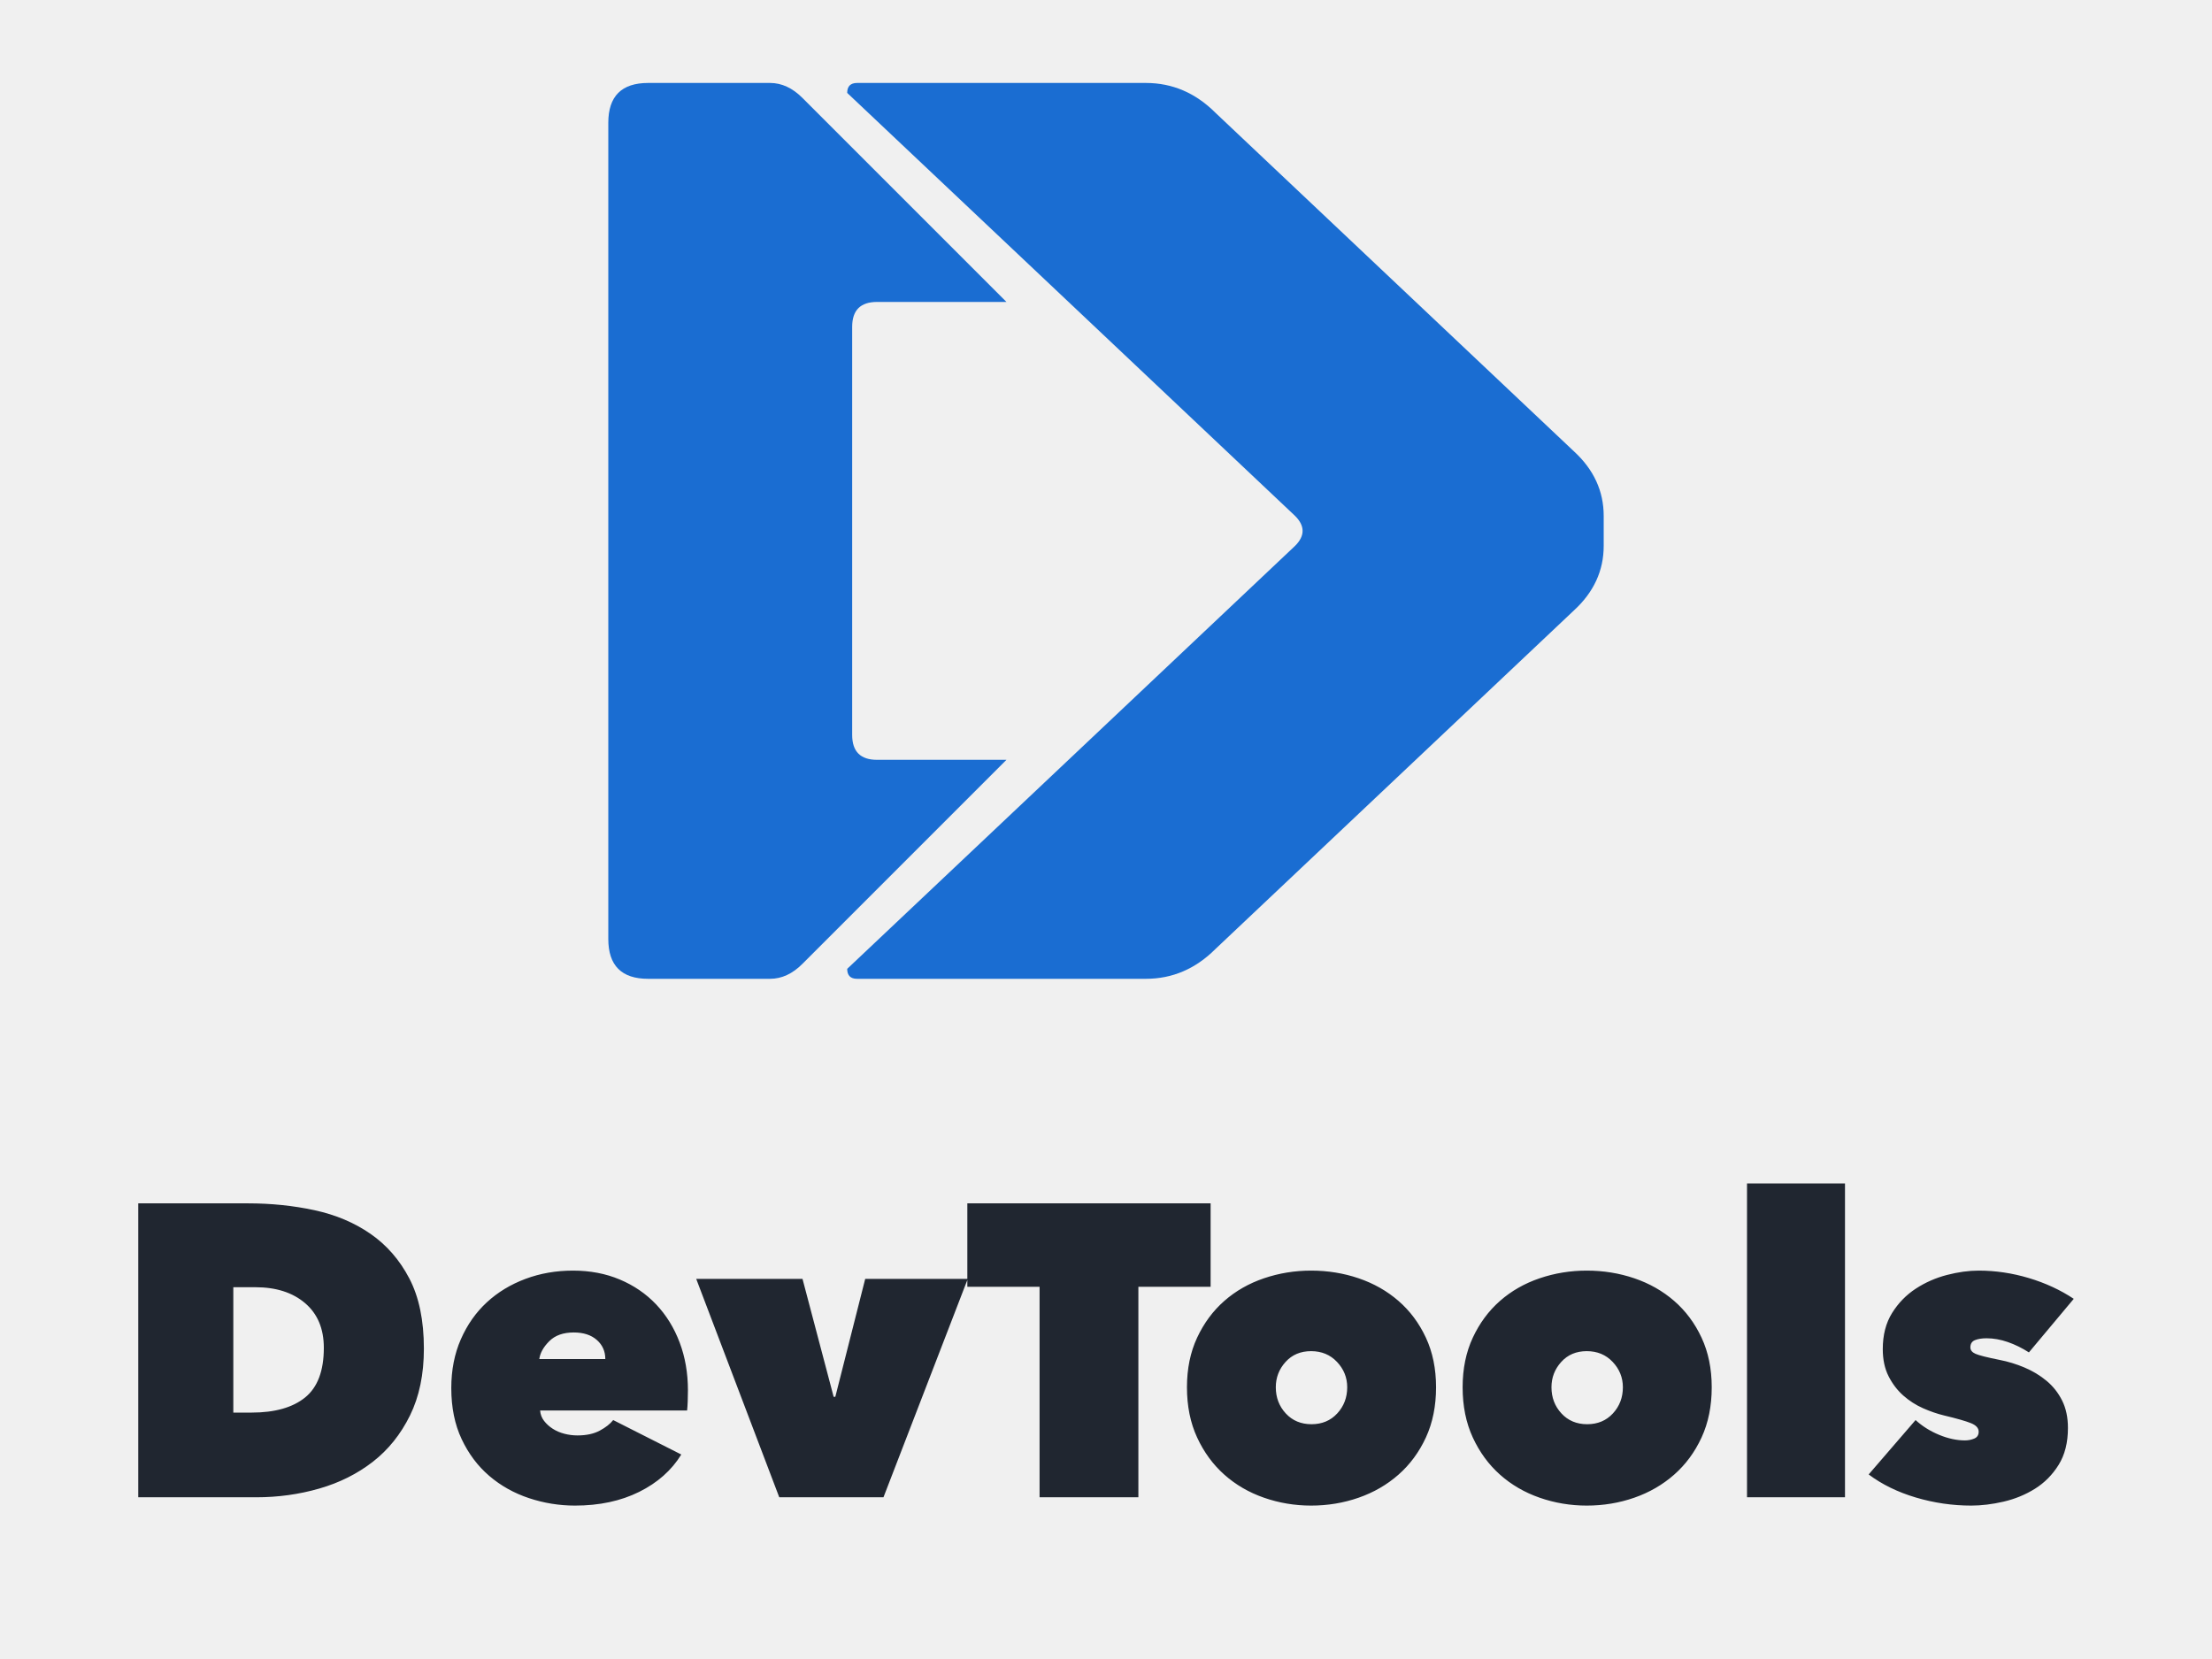
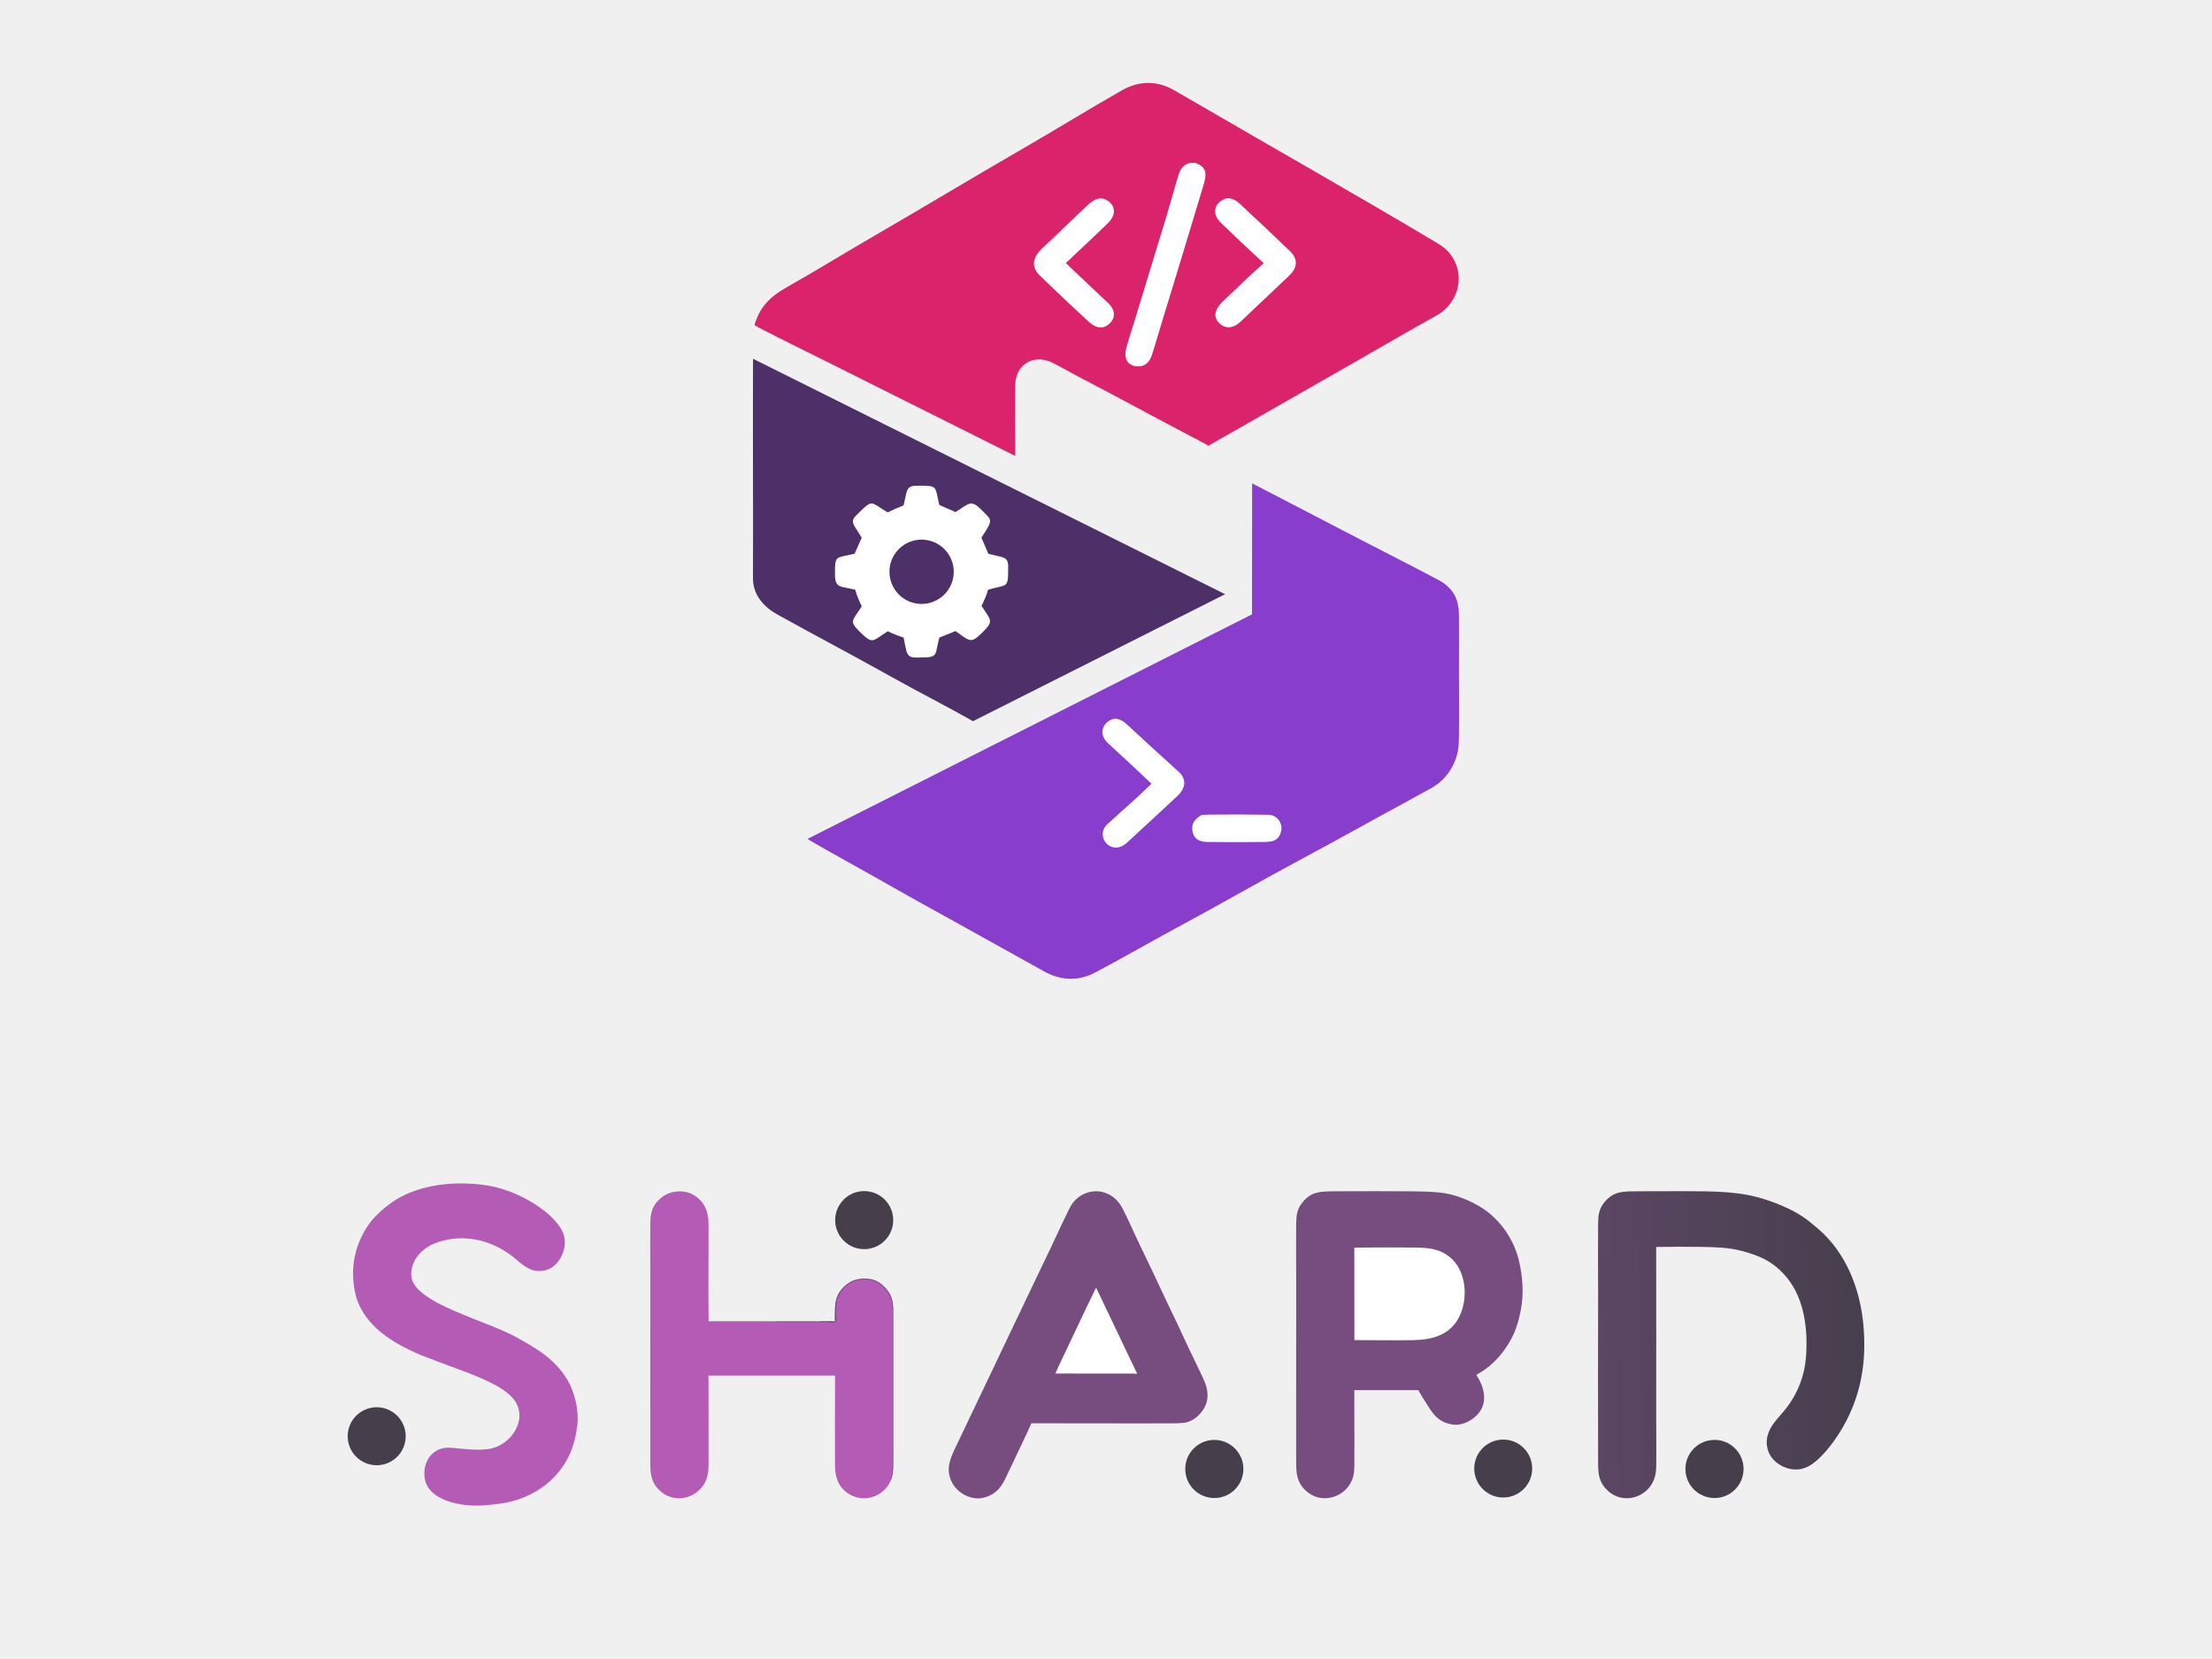
- <svg xmlns="http://www.w3.org/2000/svg" width="800" height="600" viewBox="0 0 800 600">
-   <g fill="#1A6DD2" transform="translate(220 30) scale(0.9)">
-     <path d="M16 0H65Q72 0 78 6L160 88H108Q98 88 98 98V262Q98 272 108 272H160L78 354Q72 360 65 360H16Q0 360 0 344V16Q0 0 16 0Z" />
-     <path d="M100 0H216Q232 0 244 12L388 148Q400 159 400 174V186Q400 201 388 212L244 348Q232 360 216 360H100Q96 360 96 356L276 186Q282 180 276 174L96 4Q96 0 100 0Z" />
+ <svg xmlns="http://www.w3.org/2000/svg" width="800" height="600" viewBox="0 0 800 600" version="1.1" id="svg3" xml:space="preserve">
+   <defs id="defs3">
+     <linearGradient id="gradient_0" gradientUnits="userSpaceOnUse" x1="568.496" y1="70.74" x2="476.409" y2="73.118">
+       <stop offset="0" stop-color="#473F4D" id="stop3" />
+       <stop offset="1" stop-color="#5B4663" id="stop4" />
+     </linearGradient>
+     <linearGradient id="gradient_0-2" gradientUnits="userSpaceOnUse" x1="568.496" y1="70.74" x2="476.409" y2="73.118" gradientTransform="matrix(1.120375,0,0,1.120375,-5.671342,-2.092124)">
+       <stop offset="0" stop-color="#473F4D" id="stop3-7" />
+       <stop offset="1" stop-color="#5B4663" id="stop4-2" />
+     </linearGradient>
+   </defs>
+   <g id="g11" transform="matrix(0.5597283,0,0,0.5597283,47.32161,-77.2253)">
+     <path fill="#883dcd" d="m 724.511,450.291 c 19.408,10.082 38.865,20.064 58.238,30.213 20.792,10.892 41.823,21.373 62.531,32.415 1.255,0.669 2.457,1.37 3.583,2.243 6.86,5.316 9.158,11.436 9.264,19.837 0.146,11.577 0,23.172 0.01,34.751 0.012,14.734 0.198,29.518 -0.023,44.25 -0.02,1.334 -0.045,2.668 -0.093,4.001 -0.427,12.063 -7.217,23.417 -17.879,29.271 -5.454,2.994 -10.908,6.024 -16.38,8.982 -22.478,12.151 -44.727,24.713 -67.263,36.755 -26.913,14.381 -53.321,29.708 -80.203,44.142 -17.735,9.523 -35.159,19.646 -52.947,29.065 -11.228,5.945 -22.436,5.447 -33.349,-0.632 -20.658,-11.507 -41.323,-23.012 -61.999,-34.482 -11.669,-6.474 -23.419,-12.877 -34.999,-19.502 -17.944,-10.265 -36.147,-20.107 -54.03,-30.47 -0.601,-0.349 -1.183,-0.729 -1.766,-1.108 L 724.44,534.924 Z" id="path2-3" />
+     <path fill="#ffffff" d="m 632.25,603.621 c 4.52,-2.854 8.4,-0.296 11.793,2.822 5.353,4.918 10.712,9.84 16.041,14.783 5.681,5.271 11.543,10.369 17.206,15.649 0.609,0.567 1.196,1.186 1.67,1.873 3.533,5.127 1.06,9.987 -2.958,13.746 -10.254,9.59 -20.585,19.093 -30.899,28.618 -0.692,0.639 -1.384,1.279 -2.104,1.886 -9.7,8.199 -20.601,-4.731 -11.824,-12.692 8.413,-7.631 20.263,-18.006 28.303,-25.945 -5.708,-5.479 -11.505,-10.812 -17.284,-16.21 -3.67,-3.429 -7.496,-6.764 -11.102,-10.248 -4.417,-4.268 -4.735,-10.562 1.158,-14.282 z" id="path3-9" />
+     <path fill="#ffffff" d="m 691.67,664.603 c 1.872,-0.139 3.703,-0.255 5.579,-0.279 12.229,-0.157 24.527,-0.125 36.753,0.083 0.004,0 1.247,0.035 1.251,0.035 5.417,0.213 9.31,5.526 7.938,10.808 -1.524,5.869 -5.336,6.702 -10.69,6.753 -12.167,0.117 -24.335,0.132 -36.502,0.002 -4.941,-0.053 -8.916,-1.304 -9.99,-6.755 -1.064,-5.403 1.586,-7.886 5.661,-10.647 z" id="path4" />
+     <path fill="#db236c" d="m 402.949,347.944 c 3.425,-11.556 9.989,-18.226 20.67,-24.273 19.486,-11.033 38.565,-22.806 57.942,-34.031 31.418,-18.2 62.49,-37.007 93.941,-55.145 21.815,-12.581 43.243,-25.865 65.136,-38.306 10.651,-6.052 22.505,-6.263 33.27,-0.03 4.922,2.849 9.873,5.654 14.786,8.516 51.48,29.996 103.385,59.3 154.545,89.841 2.444,1.459 4.806,2.897 6.842,4.902 12.978,12.773 9.32,33.336 -6.064,42.199 -4.764,2.744 -9.623,5.327 -14.392,8.063 -26.762,15.353 -53.495,30.747 -80.321,45.988 -17.687,10.048 -35.281,20.282 -53.01,30.249 -3.895,-2.161 -7.865,-4.227 -11.813,-6.289 -23.476,-12.26 -46.693,-25.036 -70.201,-37.225 -6.145,-3.186 -12.136,-6.668 -18.28,-9.833 -12.308,-6.338 -24.392,0.602 -24.558,14.178 -0.188,15.28 -0.066,30.561 0.056,45.841 -3.22,-1.658 -6.489,-3.22 -9.725,-4.847 -35.871,-18.039 -71.86,-35.842 -107.728,-53.885 -16.016,-8.056 -32.192,-15.858 -48.111,-24.095 -1.036,-0.536 -2.019,-1.165 -2.985,-1.818 z" id="path5" />
+     <path fill="#ffffff" d="m 685.75,243.177 c 1.33,-0.038 2.535,0.138 3.748,0.71 5.804,2.736 5.428,7.357 3.919,12.611 -1.754,6.111 -3.726,12.15 -5.533,18.243 -9.028,30.435 -18.562,60.722 -27.645,91.143 -1.469,4.921 -3.744,8.834 -9.489,8.815 -0.924,-0.003 -1.86,-0.072 -2.746,-0.354 -5.542,-1.761 -6.141,-6.778 -4.773,-11.652 1.907,-6.791 4.127,-13.447 6.163,-20.195 6.494,-21.518 13.159,-42.982 19.663,-64.495 2.651,-8.767 5.038,-17.608 7.65,-26.379 1.366,-4.586 3.786,-8.301 9.043,-8.447 z" id="path6" />
+     <path fill="#ffffff" d="m 604.148,307.933 c 9.084,8.635 18.13,17.304 27.317,25.83 3.916,3.634 5.378,8.62 1.318,12.829 -4.849,5.027 -9.86,2.988 -14.278,-1.115 -10.335,-9.599 -21.089,-19.606 -31.228,-29.559 -0.9,-0.884 -1.755,-1.815 -2.381,-2.918 -3.138,-5.538 -0.446,-10.306 3.644,-14.233 0.003,-0.002 1.242,-1.178 1.244,-1.181 9.779,-9.156 19.308,-18.577 29.141,-27.674 3.529,-3.264 7.828,-5.254 12.325,-2.25 0.235,0.157 0.549,0.393 0.778,0.585 4.999,4.182 3.6,9.652 -0.546,13.731 -8.957,8.812 -18.255,17.269 -27.334,25.955 z" id="path7" />
+     <path fill="#ffffff" d="m 704.407,267.75 c 4.368,-3.198 8.748,-1.259 12.235,1.958 9.836,9.075 22.73,21.401 32.341,30.551 5.563,5.298 4.578,10.925 -0.482,15.743 -10.451,9.95 -20.914,19.887 -31.426,29.773 -3.74,3.518 -8.34,5.259 -12.851,1.785 -5.811,-4.476 -3.411,-10.229 1.038,-14.522 8.786,-8.477 17.65,-16.874 26.716,-25.051 -9.343,-8.571 -18.578,-17.257 -27.7,-26.062 -4.424,-4.271 -5.399,-10.127 0.129,-14.175 z" id="path8" />
+     <path fill="#4d3067" d="M 402.028,369.79 707.062,521.908 544.14,603.961 c -17.191,-9.79 -34.899,-18.674 -52.151,-28.347 -24.535,-13.756 -49.454,-26.813 -74.046,-40.469 -8.984,-4.989 -15.827,-12.594 -15.942,-23.145 0,-0.004 -0.004,-1.496 -0.004,-1.5 0.155,-46.902 -0.181,-93.808 0.031,-140.71 z" id="path9" />
+     <path fill="#ffffff" d="m 499.311,464.539 c 0.516,-2.61 1.163,-5.191 1.717,-7.793 1.067,-5.009 3.961,-4.966 8.47,-4.963 12.024,0.008 10.017,0.372 12.889,12.461 l 10.484,4.603 c 9.261,-5.918 9.926,-8.295 17.241,-0.96 5.292,5.306 6.821,5.743 2.762,12.319 -1.074,1.74 -2.138,3.486 -3.272,5.187 l 4.454,10.413 c 2.642,0.646 5.305,1.205 7.947,1.849 5.361,1.307 4.881,4.092 4.873,9.095 -0.02,11.779 -1.254,8.661 -13.009,12.315 -0.954,3.609 -2.571,7.001 -4.186,10.366 5.806,9.324 8.334,9.501 0.75,16.997 -7.672,7.582 -7.943,6.186 -17.577,-0.707 l -10.425,4.207 c -3.108,10.931 -0.225,12.825 -11.429,12.848 -4.867,0.01 -8.66,0.959 -9.946,-4.523 -0.653,-2.78 -1.253,-5.573 -1.76,-8.384 -3.508,-1.057 -6.925,-2.404 -10.215,-4.015 -9.62,6.051 -9.482,8.703 -17.16,1.234 -8.209,-7.987 -6.015,-7.303 0.322,-17.301 -1.6,-3.514 -3.219,-7.039 -4.191,-10.776 -9.737,-2.436 -13.075,-0.7 -13.079,-10.26 -0.005,-12.447 0.46,-10.029 12.704,-13.024 l 4.568,-10.31 c -1.382,-2.347 -2.929,-4.589 -4.341,-6.918 -2.707,-4.466 -1.039,-5.757 2.44,-9.16 9.261,-9.059 7.529,-6.868 18.667,-0.3 3.36,-1.667 6.802,-3.152 10.302,-4.5 z" id="path10" />
+     <path fill="#4d3067" d="m 511.25,486.648 c 11.449,0.172 20.601,9.575 20.463,21.025 -0.137,11.45 -9.513,20.63 -20.963,20.526 -11.499,-0.104 -20.727,-9.528 -20.588,-21.026 0.138,-11.499 9.59,-20.698 21.088,-20.525 z" id="path11" />
  </g>
-   <g fill="#202630" transform="translate(50 428) scale(0.9384384)">
-     <path d="M0.000 120.960L0.000 7.680L42.240 7.680Q55.680 7.680 67.920 10.320Q80.160 12.960 89.520 19.440Q98.880 25.920 104.480 36.640Q110.080 47.360 110.080 63.680Q110.080 78.560 104.720 89.440Q99.360 100.320 90.400 107.280Q81.440 114.240 69.760 117.600Q58.080 120.960 45.440 120.960ZM36.640 40.000L36.640 88.320L43.680 88.320Q57.120 88.320 64.320 82.480Q71.520 76.640 71.520 63.360Q71.520 52.320 64.320 46.160Q57.120 40.000 45.120 40.000ZM180.000 67.680Q180.000 63.200 176.720 60.320Q173.440 57.440 167.840 57.440Q161.760 57.440 158.400 60.800Q155.040 64.160 154.560 67.680ZM211.840 79.680Q211.840 81.760 211.760 83.920Q211.680 86.080 211.520 87.520L154.880 87.520Q155.040 89.760 156.400 91.520Q157.760 93.280 159.760 94.560Q161.760 95.840 164.240 96.480Q166.720 97.120 169.280 97.120Q174.400 97.120 177.840 95.280Q181.280 93.440 183.040 91.200L209.280 104.480Q203.680 113.600 193.040 118.880Q182.400 124.160 168.320 124.160Q159.200 124.160 150.560 121.280Q141.920 118.400 135.280 112.720Q128.640 107.040 124.640 98.560Q120.640 90.080 120.640 78.880Q120.640 68.480 124.320 60.080Q128.000 51.680 134.320 45.840Q140.640 40.000 149.200 36.800Q157.760 33.600 167.520 33.600Q177.440 33.600 185.600 37.040Q193.760 40.480 199.600 46.640Q205.440 52.800 208.640 61.280Q211.840 69.760 211.840 79.680ZM215.040 36.800L256.000 36.800L268.000 82.240L268.640 82.240L280.160 36.800L319.680 36.800L287.200 120.960L247.040 120.960ZM385.440 120.960L347.360 120.960L347.360 39.840L319.520 39.840L319.520 7.680L413.280 7.680L413.280 39.840L385.440 39.840ZM500.160 78.560Q500.160 89.440 496.240 97.920Q492.320 106.400 485.680 112.240Q479.040 118.080 470.320 121.120Q461.600 124.160 452.000 124.160Q442.560 124.160 433.840 121.120Q425.120 118.080 418.560 112.240Q412.000 106.400 408.080 97.920Q404.160 89.440 404.160 78.560Q404.160 67.840 408.080 59.440Q412.000 51.040 418.560 45.280Q425.120 39.520 433.840 36.560Q442.560 33.600 452.000 33.600Q461.600 33.600 470.320 36.560Q479.040 39.520 485.680 45.280Q492.320 51.040 496.240 59.440Q500.160 67.840 500.160 78.560ZM452.000 64.640Q445.920 64.640 442.160 68.800Q438.400 72.960 438.400 78.560Q438.400 84.480 442.240 88.640Q446.080 92.800 452.160 92.800Q458.240 92.800 462.080 88.640Q465.920 84.480 465.920 78.560Q465.920 72.960 462.000 68.800Q458.080 64.640 452.000 64.640ZM606.400 78.560Q606.400 89.440 602.480 97.920Q598.560 106.400 591.920 112.240Q585.280 118.080 576.560 121.120Q567.840 124.160 558.240 124.160Q548.800 124.160 540.080 121.120Q531.360 118.080 524.800 112.240Q518.240 106.400 514.320 97.920Q510.400 89.440 510.400 78.560Q510.400 67.840 514.320 59.440Q518.240 51.040 524.800 45.280Q531.360 39.520 540.080 36.560Q548.800 33.600 558.240 33.600Q567.840 33.600 576.560 36.560Q585.280 39.520 591.920 45.280Q598.560 51.040 602.480 59.440Q606.400 67.840 606.400 78.560ZM558.240 64.640Q552.160 64.640 548.400 68.800Q544.640 72.960 544.640 78.560Q544.640 84.480 548.480 88.640Q552.320 92.800 558.400 92.800Q564.480 92.800 568.320 88.640Q572.160 84.480 572.160 78.560Q572.160 72.960 568.240 68.800Q564.320 64.640 558.240 64.640ZM620.000 0.000L657.760 0.000L657.760 120.960L620.000 120.960ZM743.680 94.240Q743.680 102.720 740.080 108.480Q736.480 114.240 730.960 117.680Q725.440 121.120 718.880 122.640Q712.320 124.160 706.400 124.160Q695.520 124.160 685.040 121.040Q674.560 117.920 666.880 112.160L684.960 91.200Q688.800 94.720 694.000 96.880Q699.200 99.040 704.000 99.040Q705.920 99.040 707.600 98.320Q709.280 97.600 709.280 95.680Q709.280 93.600 706.320 92.400Q703.360 91.200 696.000 89.440Q692.000 88.480 687.840 86.640Q683.680 84.800 680.240 81.760Q676.800 78.720 674.560 74.320Q672.320 69.920 672.320 63.840Q672.320 55.680 675.920 49.920Q679.520 44.160 685.040 40.560Q690.560 36.960 697.040 35.280Q703.520 33.600 709.280 33.600Q719.040 33.600 728.640 36.480Q738.240 39.360 745.920 44.480L728.640 65.120Q724.640 62.560 720.480 61.120Q716.320 59.680 712.320 59.680Q709.600 59.680 707.840 60.400Q706.080 61.120 706.080 63.200Q706.080 64.800 708.080 65.680Q710.080 66.560 717.280 68.000Q722.240 68.960 726.960 70.960Q731.680 72.960 735.440 76.080Q739.200 79.200 741.440 83.680Q743.680 88.160 743.680 94.240Z" />
+   <g id="g1" transform="matrix(0.9384423,0,0,0.9384423,81.53073,411.6899)">
+     <path fill="#774d80" d="m 435.062,97.039 c 0,2.812 0,5.613 0,8.425 0,6.935 0.09,13.87 0.011,20.794 -0.022,1.389 -0.09,2.711 -0.437,4.067 -1.938,7.361 -10.98,10.935 -17.209,6.341 -3.619,-2.667 -4.694,-5.938 -4.762,-10.263 -0.022,-0.84 -0.022,-1.681 -0.022,-2.521 0.034,-23.629 0.022,-47.246 0.011,-70.864 0,-6.767 -0.09,-13.545 0,-20.312 0.045,-3.092 0.37,-5.512 2.375,-7.977 3.339,-4.089 6.532,-4.224 11.551,-4.302 1.266,-0.011 2.521,-0.022 3.787,-0.022 8.817,-0.011 17.646,-0.078 26.463,0.022 4.325,0.056 8.739,0.09 13.03,0.717 5.333,0.795 12.447,3.921 16.638,7.249 6.039,4.773 10.296,11.461 12.044,18.946 1.412,6.084 1.882,12.47 0.728,18.621 -0.65,3.44 -1.546,6.857 -3.059,10.016 -2.129,4.403 -5.12,8.403 -8.84,11.585 -1.636,1.389 -3.451,2.543 -5.311,3.619 2.353,3.507 3.91,7.876 2.465,12.044 -1.445,4.157 -6.935,7.675 -11.305,7.114 -4.717,-0.616 -7.081,-2.891 -9.512,-6.778 -1.367,-2.162 -2.756,-4.302 -4.011,-6.521 z" id="path2-7" style="stroke-width:1.12" />
+     <path fill="#ffffff" d="m 435.062,42.14 c 1.087,-0.022 2.185,-0.056 3.283,-0.056 6.375,-0.045 12.75,-0.067 19.125,0 5.299,0.056 9.702,0.123 14.072,3.439 6.745,5.109 7.551,16.189 3.91,23.349 -3.596,7.058 -10.431,8.761 -17.78,8.907 -7.327,0.134 -15.428,-0.022 -22.587,-0.011 z" id="path3-8" style="stroke-width:1.12" />
+     <path fill="url(#gradient_0)" d="m 551.39,41.871 c 0.011,0.986 -0.011,1.972 0,2.958 0.056,21.029 0.011,42.059 0.011,63.088 0,6.173 0.101,12.369 0.011,18.554 -0.022,1.703 -0.235,3.361 -0.84,4.963 -2.734,7.148 -11.887,9.747 -17.68,4.515 -3.462,-3.126 -3.82,-6.151 -3.876,-10.599 0,0 0,-0.908 0,-0.908 -0.078,-21.713 0,-43.415 0,-65.127 0,-8.75 -0.09,-17.511 0,-26.262 0.034,-3.328 0.258,-5.804 2.442,-8.448 3.484,-4.213 7.014,-4.123 12.134,-4.179 1.188,-0.022 2.386,-0.022 3.574,-0.022 7.854,0 15.73,-0.09 23.595,0.045 11.876,0.202 19.909,1.367 30.351,6.084 5.49,2.476 8.201,4.459 12.671,8.313 10.767,9.266 16.1,22.912 17.433,36.793 1.602,16.615 -1.681,31.494 -11.316,45.028 -2.05,2.868 -5.535,6.969 -8.459,8.918 -1.221,0.818 -2.498,1.445 -3.921,1.793 -4.851,1.199 -11.002,-1.804 -12.806,-6.509 -1.625,-4.235 -0.325,-8.134 2.353,-11.562 1.445,-1.838 3.081,-3.529 4.515,-5.378 4.403,-5.692 7.014,-12.503 7.551,-19.685 0.773,-10.218 -0.527,-22.105 -7.204,-30.351 -4.896,-6.039 -10.061,-8.504 -17.444,-10.476 -5.109,-1.367 -10.498,-1.501 -15.752,-1.58 -5.781,-0.09 -11.562,-0.056 -17.343,0.034 z" id="path4-4" style="fill:url(#gradient_0-2);stroke-width:1.12" />
+     <path fill="#774d80" d="m 310.611,109.822 c -1.188,2.689 -2.454,5.378 -3.731,8.033 -2.174,4.526 -4.269,9.109 -6.487,13.613 -1.916,3.876 -4.302,6.184 -8.616,7.114 -4.347,0.941 -9.411,-1.759 -11.54,-5.546 -2.969,-5.266 -0.975,-9.602 1.49,-14.688 2.498,-5.143 4.885,-10.341 7.383,-15.483 3.854,-7.955 7.574,-15.965 11.405,-23.931 5.714,-11.887 11.316,-23.841 17.063,-35.718 2.476,-5.109 4.773,-10.307 7.294,-15.394 0.302,-0.616 0.616,-1.232 0.964,-1.826 2.51,-4.381 8.078,-6.689 12.94,-5.086 3.641,1.199 5.714,3.552 7.361,6.89 1.21,2.454 2.398,4.93 3.518,7.428 3.047,6.756 6.442,13.355 9.534,20.099 3.271,7.137 6.801,14.15 10.061,21.287 2.398,5.243 4.997,10.386 7.428,15.607 1.277,2.756 2.14,5.366 1.692,8.414 -0.627,4.224 -4.784,8.638 -9.142,9.03 -1.804,0.168 -3.63,0.179 -5.456,0.179 -17.724,0.078 -35.437,-0.056 -53.162,-0.022 z" id="path5-5" style="stroke-width:1.12" />
+     <path fill="#ffffff" d="m 335.55,57.568 15.831,33.163 c -0.583,-0.045 -1.165,-0.078 -1.759,-0.078 -6.386,-0.011 -12.783,0.011 -19.181,0.011 -3.529,0 -7.07,-0.09 -10.599,0 0.359,-0.829 0.706,-1.669 1.098,-2.487 4.806,-10.05 9.478,-20.178 14.374,-30.183 z" id="path6-0" style="stroke-width:1.12" />
+     <path fill="#b35bb5" d="m 186.137,91.426 c 0.011,0.426 0.022,0.863 0.022,1.288 -0.011,11.024 0.09,22.038 0.022,33.051 -0.011,1.479 -0.078,2.913 -0.437,4.347 -1.938,7.91 -11.674,11.45 -17.96,5.983 -4.246,-3.697 -4.045,-7.518 -4.045,-12.84 -0.045,-23.696 0.011,-47.392 0,-71.077 0,-6.375 -0.09,-12.75 0,-19.113 0.011,-0.426 0.011,-0.851 0.034,-1.266 0.134,-4.112 1.356,-6.834 4.728,-9.321 3.126,-2.319 8.078,-2.723 11.529,-0.874 4.246,2.285 6.072,6.207 6.14,10.901 0.034,1.972 0.011,3.977 0.011,5.949 -0.011,10.677 -0.112,21.366 0.022,32.043 0.302,-0.011 0.605,-0.011 0.896,-0.011 13.893,0.067 27.774,-0.022 41.667,0 0.179,0 0.347,0.011 0.527,0.022 1.658,-0.011 4,-0.067 5.602,0.045 -0.011,-1.804 -0.011,-3.619 0.056,-5.423 0.146,-3.731 1.513,-6.487 4.459,-8.806 2.061,-1.613 4.325,-2.241 6.935,-2.241 2.297,0.011 4.302,0.527 6.173,1.927 1.793,1.356 3.652,3.552 4.257,5.759 0.392,1.434 0.538,2.431 0.56,4.056 0.045,2.566 0.011,5.143 0.011,7.708 -0.011,16.548 -0.022,33.096 0,49.644 0,1.12 0.011,2.241 -0.011,3.361 -0.022,1.804 -0.202,3.641 -0.952,5.277 -0.067,0.202 -0.134,0.403 -0.224,0.594 -2.913,5.96 -10.464,8.19 -16.044,4.538 -3.82,-2.51 -5.12,-6.14 -5.187,-10.543 -0.011,-0.493 -0.011,-0.986 -0.011,-1.468 0,-11.17 -0.056,-22.34 0.022,-33.499 z" id="path7-3" style="stroke-width:1.12" />
+     <path fill="#774d80" d="m 234.896,70.553 c -0.011,-1.804 -0.011,-3.619 0.056,-5.423 0.146,-3.731 1.513,-6.487 4.459,-8.806 2.061,-1.613 4.325,-2.241 6.935,-2.241 2.297,0.011 4.302,0.527 6.173,1.927 1.793,1.356 3.652,3.552 4.257,5.759 0.392,1.434 0.538,2.431 0.56,4.056 0.045,2.566 0.011,5.143 0.011,7.708 -0.011,16.548 -0.022,33.096 0,49.644 0,1.12 0.011,2.241 -0.011,3.361 -0.022,1.804 -0.202,3.641 -0.952,5.277 -0.202,-0.022 -0.258,-0.034 -0.168,-0.246 0.056,-0.134 0.09,-0.258 0.146,-0.381 0.101,-0.28 0.179,-0.594 0.314,-0.851 0.09,-0.168 0.045,-0.381 0.101,-0.571 0.101,-0.403 0.067,-0.415 0.101,-0.84 0.022,-0.168 0.078,-0.325 0.101,-0.493 0.045,-0.347 0.011,-0.672 0.056,-1.053 0.045,-0.336 -0.022,-0.695 0.078,-1.008 0.09,-0.28 0.034,-0.448 0.022,-0.739 -0.078,-1.445 -0.011,-2.891 -0.011,-4.347 0,-0.302 0.078,-0.594 0.067,-0.907 0,0 0,-8.257 0,-8.257 0,0 0,-35.919 0,-35.93 0,0 0,-9.445 0,-9.445 0.011,-0.302 -0.112,-0.549 -0.134,-0.84 0,0 0,-0.067 0,-0.067 0,-0.303 -0.022,-0.549 -0.056,-0.851 -0.034,-0.37 0.034,-0.751 -0.056,-1.109 -0.112,-0.448 -0.112,-0.919 -0.269,-1.367 -0.067,-0.202 -0.09,-0.415 -0.168,-0.605 -0.157,-0.37 -0.146,-0.303 -0.235,-0.695 -0.045,-0.246 -0.459,-1.031 -0.605,-1.232 -0.213,-0.347 -0.459,-0.683 -0.683,-1.02 0,0 -0.134,-0.202 -0.134,-0.202 -0.213,-0.291 -0.504,-0.493 -0.706,-0.784 -0.325,-0.459 -0.639,-0.784 -1.098,-1.12 -0.19,-0.134 -0.347,-0.303 -0.538,-0.437 -0.235,-0.157 -0.448,-0.347 -0.683,-0.504 -0.202,-0.123 -0.784,-0.482 -0.896,-0.571 -0.112,-0.079 -0.515,-0.213 -0.661,-0.269 -0.269,-0.123 -0.56,-0.168 -0.829,-0.291 -0.325,-0.134 -0.661,-0.011 -0.975,-0.123 -0.28,-0.101 -0.549,-0.246 -0.851,-0.246 -0.84,0 -1.681,0.022 -2.532,0.011 0,0 -0.202,0 -0.213,0 -0.246,0 -0.459,0.09 -0.695,0.123 -0.37,0.034 -0.706,0.146 -1.064,0.213 -0.392,0.079 -0.571,0.224 -0.919,0.314 -0.269,0.078 -0.381,0.179 -0.627,0.28 -0.291,0.123 -0.549,0.258 -0.818,0.448 -0.179,0.112 -0.359,0.202 -0.538,0.314 -0.157,0.112 -0.291,0.258 -0.471,0.347 -0.359,0.202 -0.527,0.571 -0.93,0.728 -0.157,0.067 -0.695,0.616 -0.751,0.762 -0.146,0.347 -0.426,0.504 -0.639,0.807 -0.19,0.269 -0.37,0.538 -0.56,0.795 -0.067,0.101 -0.045,0.067 -0.09,0.168 -0.045,0.078 -0.213,0.302 -0.213,0.302 0.011,0.123 0.336,0.426 -0.045,0.594 -0.258,0.112 -0.168,-0.28 -0.37,0.146 -0.067,0.134 -0.19,0.291 -0.067,0.415 0.291,0.291 -0.168,0.504 -0.336,0.672 -0.078,0.09 -0.134,0.482 -0.123,0.583 0.011,0.235 -0.056,0.448 0.022,0.672 0.134,0.403 -0.403,0.482 -0.146,0.807 0.078,0.101 -0.045,0.314 -0.056,0.448 -0.078,0.751 -0.034,1.501 -0.011,2.241 0,0.134 -0.011,0.28 -0.056,0.403 -0.157,0.426 -0.022,0.392 0.045,0.795 0.112,0.739 0,1.546 0.011,2.308 0.011,0.572 -0.134,0.527 -0.594,0.717 -0.28,0.123 -0.437,0.101 -0.739,0.123 -0.269,0.011 -0.482,0.179 -0.751,0.079 -0.28,-0.09 -0.515,-0.045 -0.784,-0.123 -0.325,-0.09 -0.415,-0.112 -0.773,-0.101 -6.005,0.056 -11.999,-0.056 -17.993,0 -0.426,0 -0.851,0.045 -1.277,0 -0.067,-0.011 -0.437,-0.123 -0.146,-0.135 0.437,-0.034 0.919,-0.011 1.344,-0.011 4.369,-0.011 8.728,-0.011 13.097,-0.011 0,0 1.748,0 1.748,0 0.28,0.011 0.515,0.034 0.739,-0.134 1.658,-0.011 4,-0.067 5.602,0.045 z" id="path8-6" style="stroke-width:1.12" />
+     <path fill="#b35bb5" d="m 90.468,17.38 c 0.56,0 1.12,0 1.681,0.011 8.604,0.246 15.103,1.557 22.822,5.523 5.322,2.723 11.999,7.294 14.789,12.739 1.905,3.731 1.076,8.246 -1.333,11.574 -1.994,2.734 -4.762,4.101 -8.123,3.91 -3.708,-0.213 -6.442,-3.014 -9.165,-5.221 -8.481,-6.845 -19.506,-9.422 -29.903,-5.669 -3.675,1.322 -7.219,4.101 -8.752,7.798 -1.081,2.61 -1.344,5.423 0.072,7.932 3.213,5.703 15.179,10.33 20.557,12.571 4.515,1.871 9.109,3.552 13.59,5.479 4.168,1.804 8.123,4.067 11.988,6.442 5.355,3.283 9.971,7.26 13.176,12.739 2.823,4.84 4.437,11.853 3.731,17.433 -1.042,8.28 -3.563,14.464 -9.467,20.469 -4.661,4.762 -11.82,8.246 -18.363,9.378 -3.619,0.616 -7.764,1.042 -11.417,1.053 -6.543,0 -18.004,-2.218 -19.483,-10.173 -1.188,-6.431 2.756,-12.515 9.68,-12.134 0,0 0.56,0.034 0.56,0.034 4.762,0.392 9.557,1.12 14.285,0.482 3.865,-0.527 7.686,-3.103 9.792,-6.353 2.431,-3.731 2.958,-7.876 0.65,-11.786 C 108.898,96.624 99.577,92.792 94.389,90.753 93.538,90.406 92.686,90.048 91.813,89.734 86.424,87.74 81.035,85.779 75.69,83.661 72.353,82.339 69.167,80.737 66.055,78.956 58.589,74.665 51.758,68.122 49.942,59.383 48.484,52.381 49.103,45.289 52.062,38.746 54.692,32.92 58.003,29.301 63.072,25.458 70.769,19.643 80.956,17.425 90.468,17.38 Z" id="path9-1" style="stroke-width:1.12" />
+     <path fill="#463e4b" d="m 573.91,116.22 c 6.14,0.022 11.114,4.986 11.159,11.137 0.034,6.14 -4.874,11.17 -11.013,11.271 -4.033,0.067 -7.798,-2.039 -9.837,-5.512 -2.061,-3.473 -2.084,-7.775 -0.078,-11.271 2.005,-3.496 5.736,-5.647 9.77,-5.624 z" id="path10-0" style="stroke-width:1.12" />
+     <path fill="#463e4b" d="m 380.925,116.22 c 6.229,-0.09 11.349,4.907 11.383,11.137 0.045,6.229 -5.008,11.293 -11.237,11.271 -6.151,-0.022 -11.125,-4.986 -11.17,-11.125 -0.034,-6.151 4.885,-11.181 11.024,-11.282 z" id="path11-6" style="stroke-width:1.12" />
+     <path fill="#463e4b" d="m 246.2,20.338 c 6.173,0.011 11.159,5.019 11.159,11.193 0,6.162 -4.986,11.17 -11.159,11.181 -6.184,0.022 -11.215,-4.997 -11.215,-11.181 0,-6.196 5.03,-11.215 11.215,-11.193 z" id="path12-3" style="stroke-width:1.12" />
+     <path fill="#463e4b" d="m 58.118,103.638 c 6.212,-0.09 11.311,4.896 11.351,11.103 0.039,6.218 -4.996,11.271 -11.209,11.249 -6.133,-0.011 -11.106,-4.974 -11.145,-11.103 -0.038,-6.129 4.873,-11.148 11.004,-11.249 z" id="path13-2" style="stroke-width:1.12" />
+     <path fill="#463e4b" d="m 492.548,116.096 c 6.128,0.056 11.058,5.03 11.058,11.159 0,6.128 -4.93,11.114 -11.058,11.17 -6.207,0.056 -11.271,-4.963 -11.271,-11.17 0,-6.207 5.064,-11.215 11.271,-11.159 z" id="path14-0" style="stroke-width:1.12" />
  </g>
</svg>
